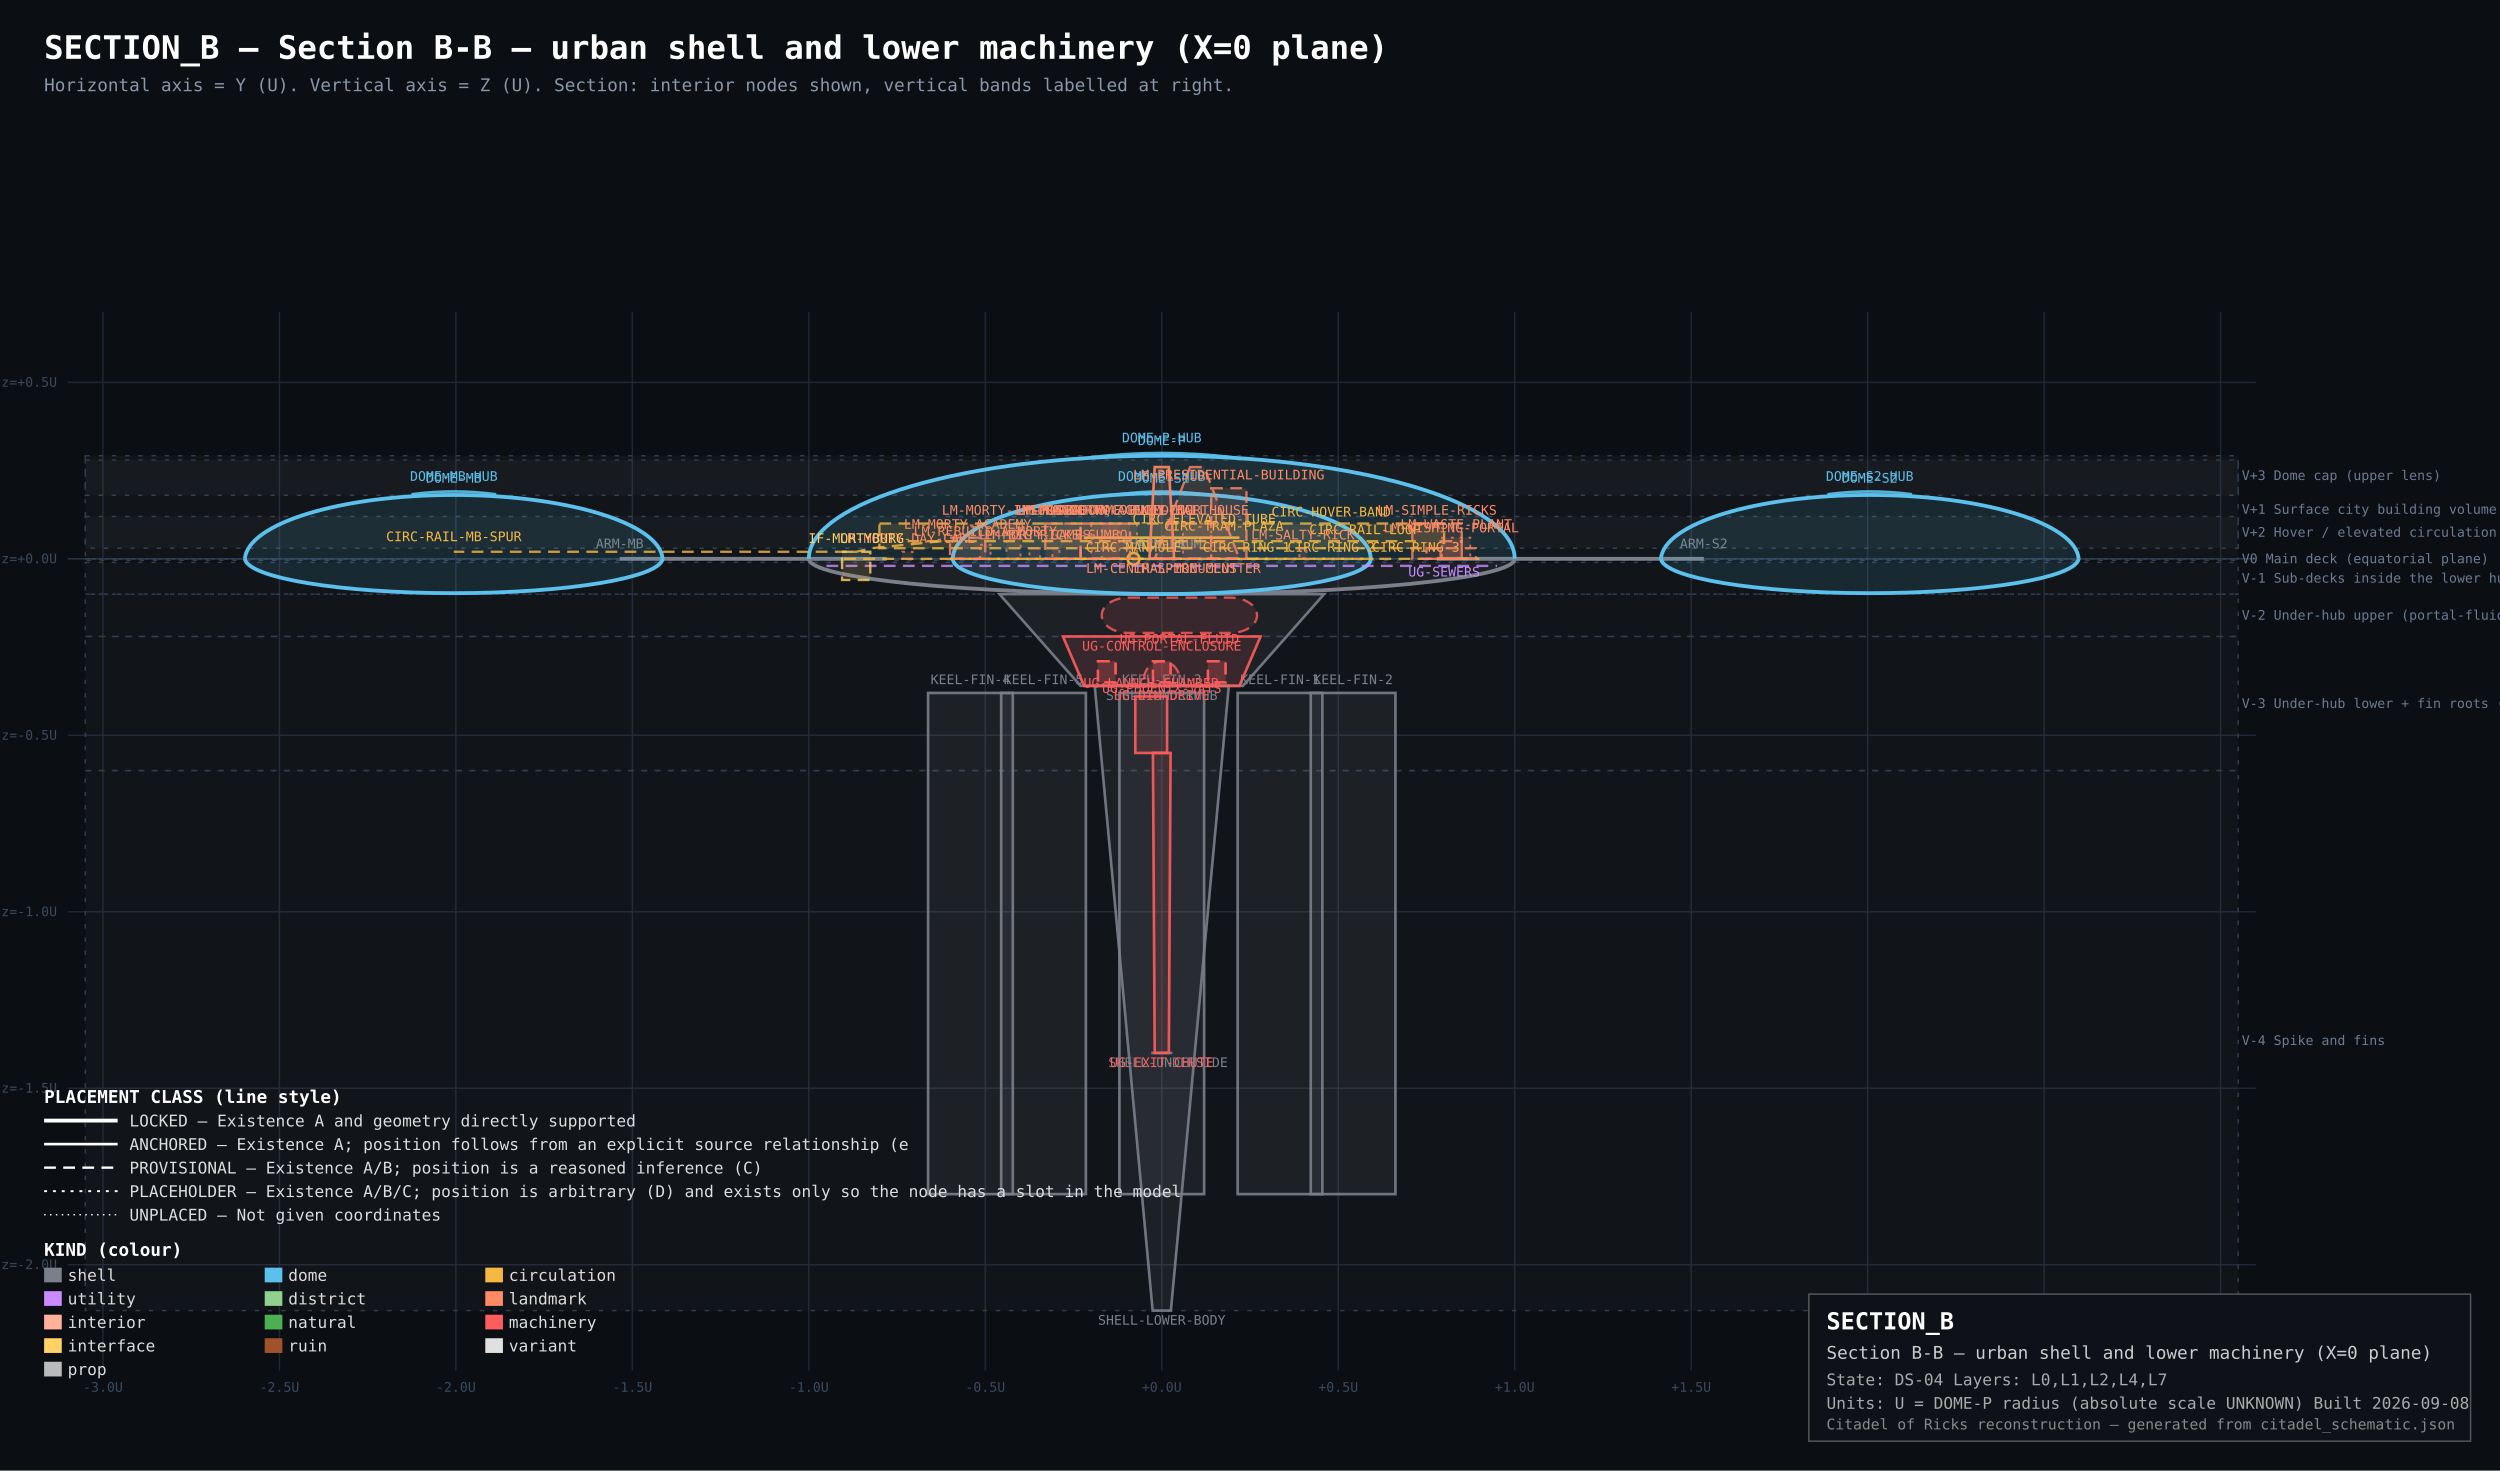
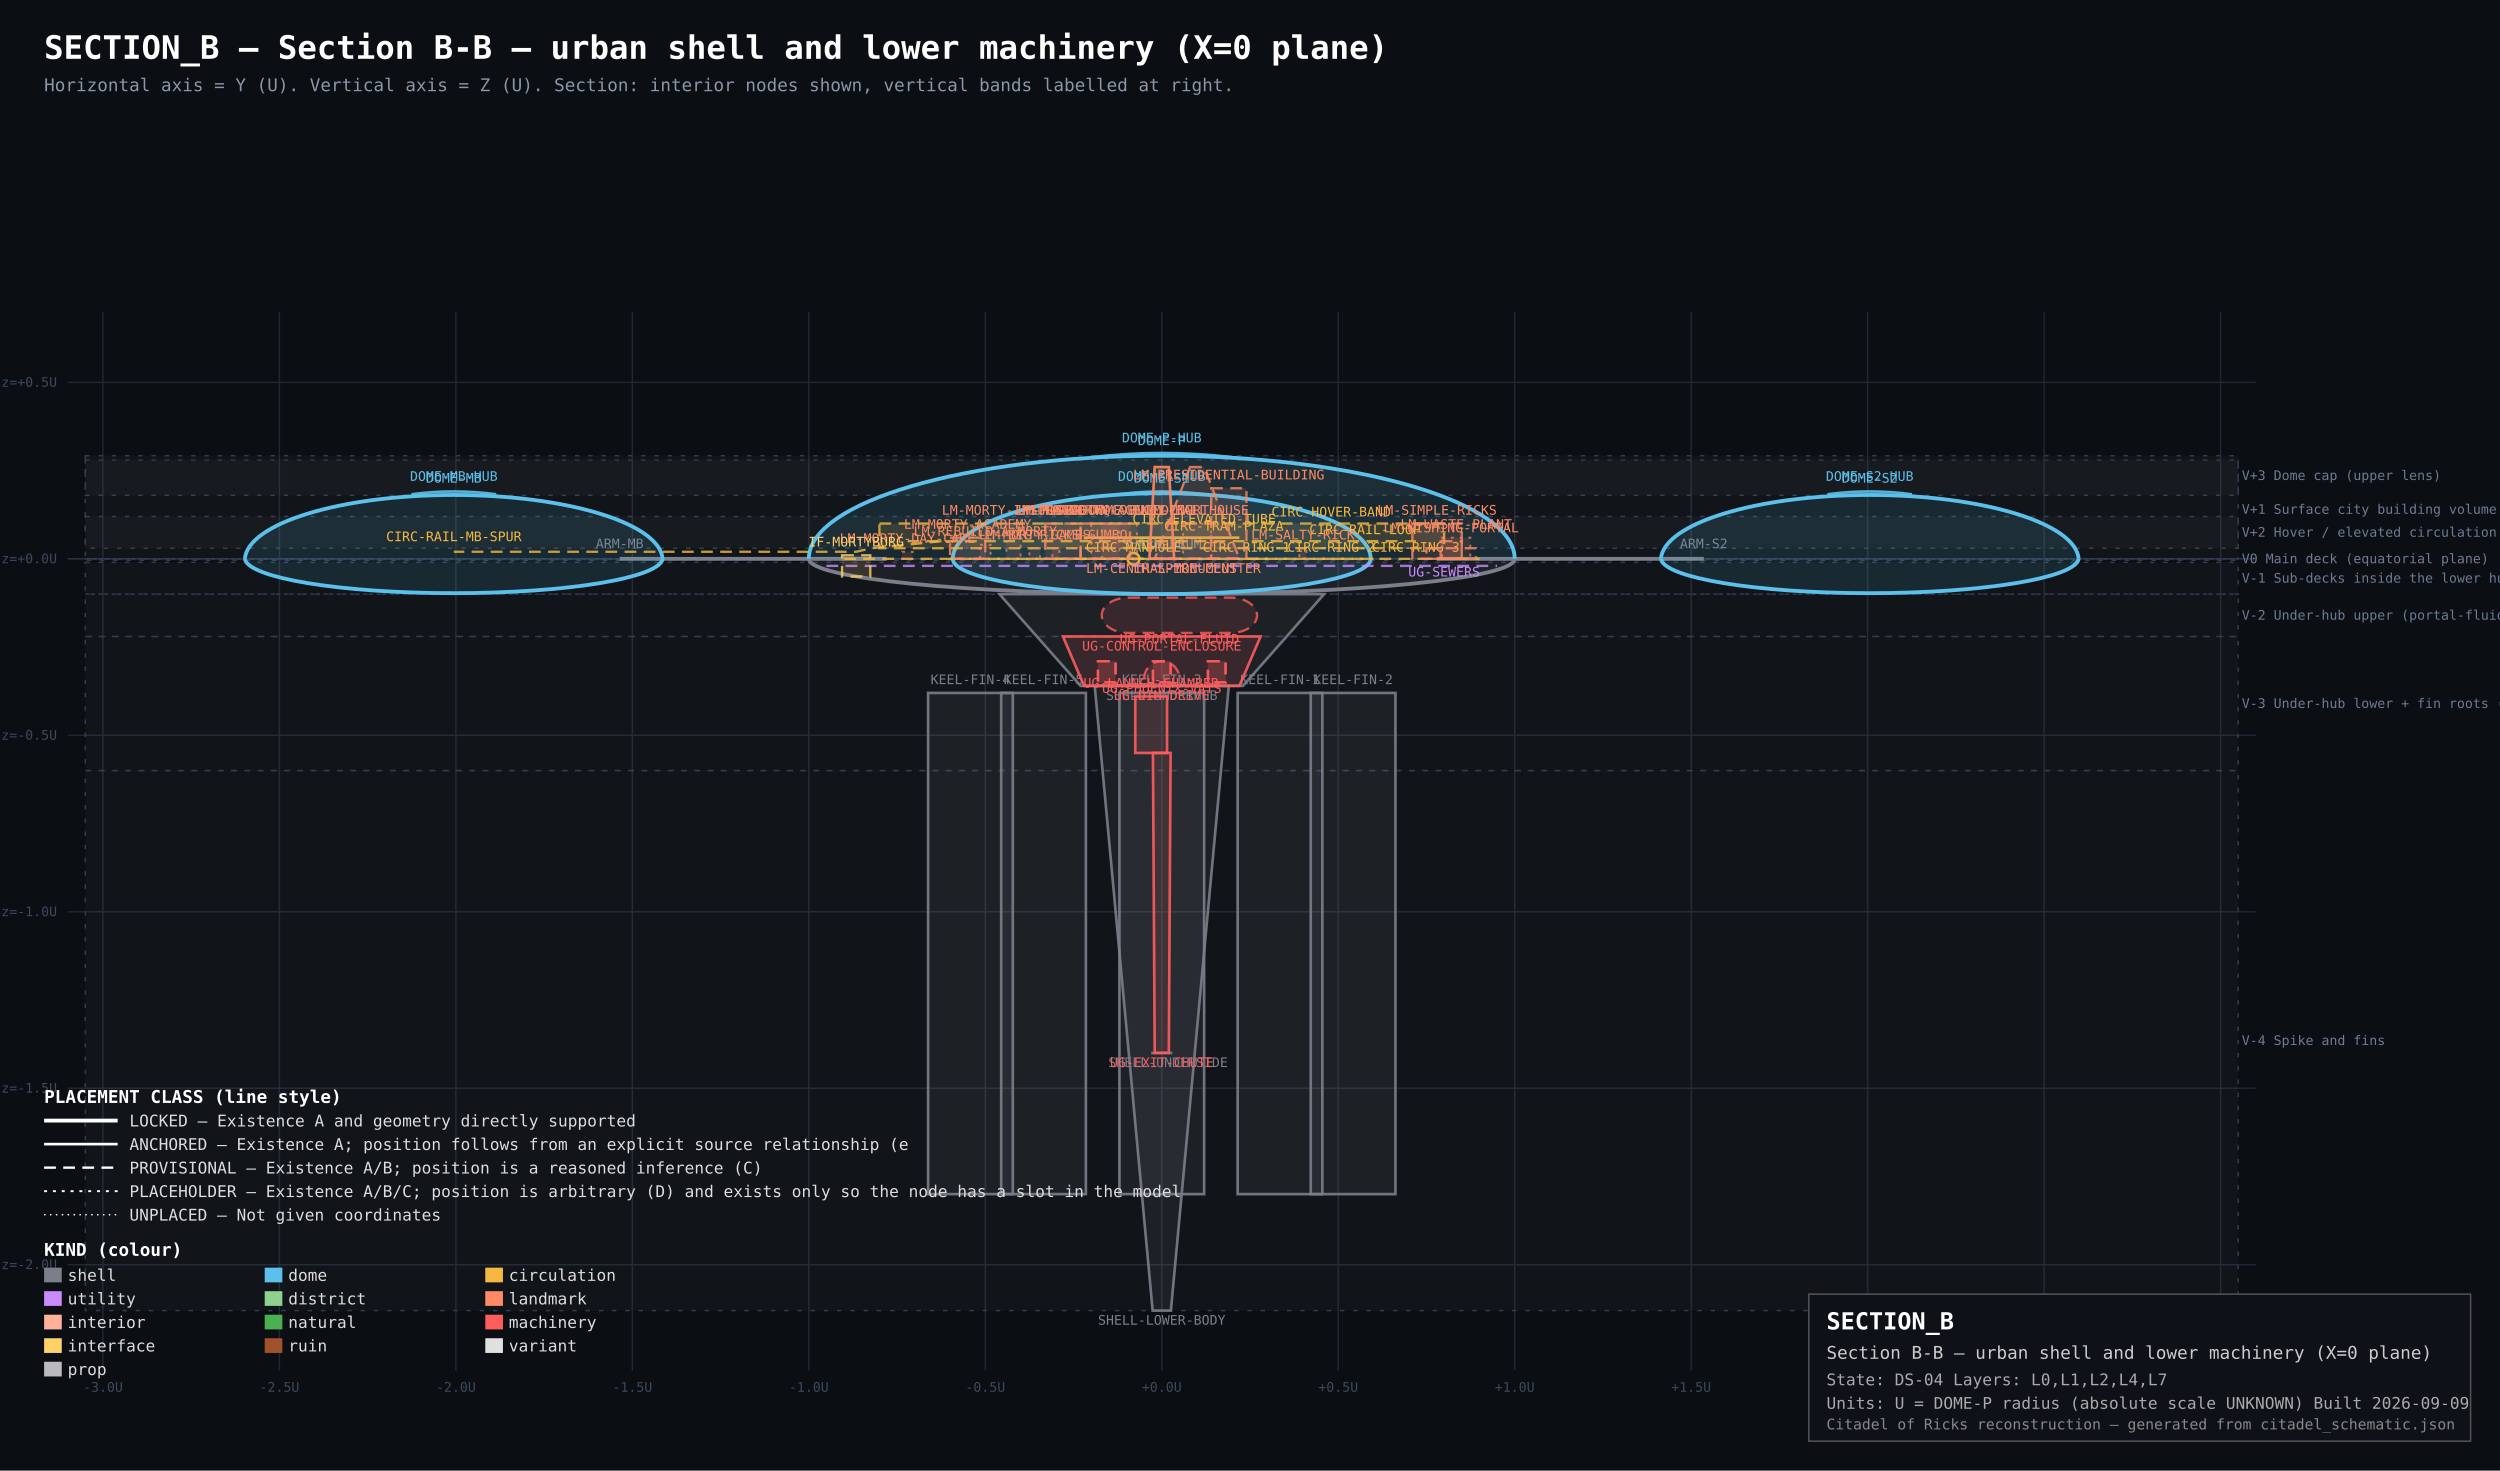
<svg xmlns="http://www.w3.org/2000/svg" width="1700" height="1000" viewBox="0 0 1700 1000" font-family="ui-monospace, Consolas, monospace">
  <rect width="1700" height="1000" fill="#0b0e13" />
  <line x1="46.0" y1="860.0" x2="1534.0" y2="860.0" stroke="#1e2733" stroke-width="1" />
  <text x="38.8" y="863.0" font-size="9" text-anchor="end" fill="#3b4a5c" font-family="ui-monospace, Consolas, monospace">z=-2.0U</text>
  <line x1="46.0" y1="740.0" x2="1534.0" y2="740.0" stroke="#1e2733" stroke-width="1" />
  <text x="38.8" y="743.0" font-size="9" text-anchor="end" fill="#3b4a5c" font-family="ui-monospace, Consolas, monospace">z=-1.5U</text>
  <line x1="46.0" y1="620.0" x2="1534.0" y2="620.0" stroke="#1e2733" stroke-width="1" />
  <text x="38.8" y="623.0" font-size="9" text-anchor="end" fill="#3b4a5c" font-family="ui-monospace, Consolas, monospace">z=-1.0U</text>
  <line x1="46.0" y1="500.0" x2="1534.0" y2="500.0" stroke="#1e2733" stroke-width="1" />
  <text x="38.8" y="503.0" font-size="9" text-anchor="end" fill="#3b4a5c" font-family="ui-monospace, Consolas, monospace">z=-0.5U</text>
  <line x1="46.0" y1="380.0" x2="1534.0" y2="380.0" stroke="#2a3644" stroke-width="1" />
  <text x="38.8" y="383.0" font-size="9" text-anchor="end" fill="#3b4a5c" font-family="ui-monospace, Consolas, monospace">z=+0.0U</text>
  <line x1="46.0" y1="260.0" x2="1534.0" y2="260.0" stroke="#1e2733" stroke-width="1" />
  <text x="38.8" y="263.0" font-size="9" text-anchor="end" fill="#3b4a5c" font-family="ui-monospace, Consolas, monospace">z=+0.5U</text>
  <line x1="70.0" y1="212.0" x2="70.0" y2="932.0" stroke="#1e2733" stroke-width="1" />
  <text x="70.0" y="946.4" font-size="9" text-anchor="middle" fill="#3b4a5c" font-family="ui-monospace, Consolas, monospace">-3.0U</text>
  <line x1="190.0" y1="212.0" x2="190.0" y2="932.0" stroke="#1e2733" stroke-width="1" />
  <text x="190.0" y="946.4" font-size="9" text-anchor="middle" fill="#3b4a5c" font-family="ui-monospace, Consolas, monospace">-2.5U</text>
  <line x1="310.0" y1="212.0" x2="310.0" y2="932.0" stroke="#1e2733" stroke-width="1" />
  <text x="310.0" y="946.4" font-size="9" text-anchor="middle" fill="#3b4a5c" font-family="ui-monospace, Consolas, monospace">-2.0U</text>
  <line x1="430.0" y1="212.0" x2="430.0" y2="932.0" stroke="#1e2733" stroke-width="1" />
  <text x="430.0" y="946.4" font-size="9" text-anchor="middle" fill="#3b4a5c" font-family="ui-monospace, Consolas, monospace">-1.5U</text>
  <line x1="550.0" y1="212.0" x2="550.0" y2="932.0" stroke="#1e2733" stroke-width="1" />
  <text x="550.0" y="946.4" font-size="9" text-anchor="middle" fill="#3b4a5c" font-family="ui-monospace, Consolas, monospace">-1.0U</text>
  <line x1="670.0" y1="212.0" x2="670.0" y2="932.0" stroke="#1e2733" stroke-width="1" />
  <text x="670.0" y="946.4" font-size="9" text-anchor="middle" fill="#3b4a5c" font-family="ui-monospace, Consolas, monospace">-0.5U</text>
  <line x1="790.0" y1="212.0" x2="790.0" y2="932.0" stroke="#1e2733" stroke-width="1" />
  <text x="790.0" y="946.4" font-size="9" text-anchor="middle" fill="#3b4a5c" font-family="ui-monospace, Consolas, monospace">+0.0U</text>
  <line x1="910.0" y1="212.0" x2="910.0" y2="932.0" stroke="#1e2733" stroke-width="1" />
  <text x="910.0" y="946.4" font-size="9" text-anchor="middle" fill="#3b4a5c" font-family="ui-monospace, Consolas, monospace">+0.5U</text>
  <line x1="1030.0" y1="212.0" x2="1030.0" y2="932.0" stroke="#1e2733" stroke-width="1" />
  <text x="1030.0" y="946.4" font-size="9" text-anchor="middle" fill="#3b4a5c" font-family="ui-monospace, Consolas, monospace">+1.0U</text>
  <line x1="1150.0" y1="212.0" x2="1150.0" y2="932.0" stroke="#1e2733" stroke-width="1" />
  <text x="1150.0" y="946.4" font-size="9" text-anchor="middle" fill="#3b4a5c" font-family="ui-monospace, Consolas, monospace">+1.5U</text>
  <line x1="1270.0" y1="212.0" x2="1270.0" y2="932.0" stroke="#1e2733" stroke-width="1" />
  <text x="1270.0" y="946.4" font-size="9" text-anchor="middle" fill="#3b4a5c" font-family="ui-monospace, Consolas, monospace">+2.0U</text>
  <line x1="1390.0" y1="212.0" x2="1390.0" y2="932.0" stroke="#1e2733" stroke-width="1" />
  <text x="1390.0" y="946.4" font-size="9" text-anchor="middle" fill="#3b4a5c" font-family="ui-monospace, Consolas, monospace">+2.5U</text>
  <line x1="1510.0" y1="212.0" x2="1510.0" y2="932.0" stroke="#1e2733" stroke-width="1" />
  <text x="1510.0" y="946.4" font-size="9" text-anchor="middle" fill="#3b4a5c" font-family="ui-monospace, Consolas, monospace">+3.0U</text>
  <rect x="58.0" y="309.9" width="1464.0" height="26.9" fill="#ffffff" fill-opacity="0.025" stroke="#2f3d4f" stroke-dasharray="3,6" />
  <text x="1524.4" y="326.4" font-size="9" text-anchor="start" fill="#6b7c93" font-family="ui-monospace, Consolas, monospace">V+3 Dome cap (upper lens)</text>
  <rect x="58.0" y="351.2" width="1464.0" height="21.6" fill="#ffffff" fill-opacity="0.025" stroke="#2f3d4f" stroke-dasharray="3,6" />
  <text x="1524.4" y="365.0" font-size="9" text-anchor="start" fill="#6b7c93" font-family="ui-monospace, Consolas, monospace">V+2 Hover / elevated circulation band</text>
  <rect x="58.0" y="312.8" width="1464.0" height="67.2" fill="#ffffff" fill-opacity="0.025" stroke="#2f3d4f" stroke-dasharray="3,6" />
  <text x="1524.4" y="349.4" font-size="9" text-anchor="start" fill="#6b7c93" font-family="ui-monospace, Consolas, monospace">V+1 Surface city building volume</text>
  <rect x="58.0" y="380.0" width="1464.0" height="1.0" fill="#ffffff" fill-opacity="0.025" stroke="#2f3d4f" stroke-dasharray="3,6" />
  <text x="1524.4" y="383.0" font-size="9" text-anchor="start" fill="#6b7c93" font-family="ui-monospace, Consolas, monospace">V0 Main deck (equatorial plane)</text>
  <rect x="58.0" y="382.4" width="1464.0" height="21.6" fill="#ffffff" fill-opacity="0.025" stroke="#2f3d4f" stroke-dasharray="3,6" />
  <text x="1524.4" y="396.2" font-size="9" text-anchor="start" fill="#6b7c93" font-family="ui-monospace, Consolas, monospace">V-1 Sub-decks inside the lower hull</text>
  <rect x="58.0" y="404.0" width="1464.0" height="28.8" fill="#ffffff" fill-opacity="0.025" stroke="#2f3d4f" stroke-dasharray="3,6" />
  <text x="1524.4" y="421.4" font-size="9" text-anchor="start" fill="#6b7c93" font-family="ui-monospace, Consolas, monospace">V-2 Under-hub upper (portal-fluid production)</text>
  <rect x="58.0" y="432.8" width="1464.0" height="91.2" fill="#ffffff" fill-opacity="0.025" stroke="#2f3d4f" stroke-dasharray="3,6" />
  <text x="1524.4" y="481.4" font-size="9" text-anchor="start" fill="#6b7c93" font-family="ui-monospace, Consolas, monospace">V-3 Under-hub lower + fin roots (Dimensional Drive, launch)</text>
  <rect x="58.0" y="524.0" width="1464.0" height="367.2" fill="#ffffff" fill-opacity="0.025" stroke="#2f3d4f" stroke-dasharray="3,6" />
  <text x="1524.4" y="710.6" font-size="9" text-anchor="start" fill="#6b7c93" font-family="ui-monospace, Consolas, monospace">V-4 Spike and fins</text>
  <text x="30" y="40" font-size="22" fill="#fff" font-weight="bold">SECTION_B — Section B-B — urban shell and lower machinery (X=0 plane)</text>
  <text x="30" y="62" font-size="12" fill="#8a97a8">Horizontal axis = Y (U). Vertical axis = Z (U). Section: interior nodes shown, vertical bands labelled at right.</text>
  <path d="M 550.0,380.0 A 240.0 24.0 0 0 0 1030.0,380.0" stroke="#7a7f8a" stroke-width="2.6" stroke-opacity="1.0" fill="#7a7f8a" fill-opacity="0.12" />
  <text x="790.0" y="372.8" font-size="9" text-anchor="middle" fill="#7a7f8a" font-family="ui-monospace, Consolas, monospace">SHELL-DRUM</text>
  <polygon points="679.6,404.0 900.4,404.0 845.2,466.4 734.8,466.4" stroke="#7a7f8a" stroke-width="1.8" stroke-opacity="0.9" fill="#7a7f8a" fill-opacity="0.12" />
  <text x="790.0" y="476.0" font-size="9" text-anchor="middle" fill="#7a7f8a" font-family="ui-monospace, Consolas, monospace">SHELL-UNDERHUB</text>
  <rect x="841.6" y="471.2" width="57.6" height="340.8" stroke="#7a7f8a" stroke-width="1.8" stroke-opacity="0.9" fill="#7a7f8a" fill-opacity="0.12" />
  <text x="870.4" y="465.2" font-size="9" text-anchor="middle" fill="#7a7f8a" font-family="ui-monospace, Consolas, monospace">KEEL-FIN-1</text>
  <rect x="891.3" y="471.2" width="57.6" height="340.8" stroke="#7a7f8a" stroke-width="1.8" stroke-opacity="0.9" fill="#7a7f8a" fill-opacity="0.12" />
  <text x="920.1" y="465.2" font-size="9" text-anchor="middle" fill="#7a7f8a" font-family="ui-monospace, Consolas, monospace">KEEL-FIN-2</text>
  <rect x="761.2" y="471.2" width="57.6" height="340.8" stroke="#7a7f8a" stroke-width="1.8" stroke-opacity="0.9" fill="#7a7f8a" fill-opacity="0.12" />
  <text x="790.0" y="465.2" font-size="9" text-anchor="middle" fill="#7a7f8a" font-family="ui-monospace, Consolas, monospace">KEEL-FIN-3</text>
  <rect x="631.1" y="471.2" width="57.6" height="340.8" stroke="#7a7f8a" stroke-width="1.8" stroke-opacity="0.9" fill="#7a7f8a" fill-opacity="0.12" />
  <text x="659.9" y="465.2" font-size="9" text-anchor="middle" fill="#7a7f8a" font-family="ui-monospace, Consolas, monospace">KEEL-FIN-4</text>
  <rect x="680.8" y="471.2" width="57.6" height="340.8" stroke="#7a7f8a" stroke-width="1.8" stroke-opacity="0.9" fill="#7a7f8a" fill-opacity="0.12" />
  <text x="709.6" y="465.2" font-size="9" text-anchor="middle" fill="#7a7f8a" font-family="ui-monospace, Consolas, monospace">KEEL-FIN-5</text>
  <polygon points="744.4,466.4 835.6,466.4 796.2,891.2 783.8,891.2" stroke="#7a7f8a" stroke-width="1.8" stroke-opacity="0.9" fill="#7a7f8a" fill-opacity="0.12" />
  <text x="790.0" y="900.8" font-size="9" text-anchor="middle" fill="#7a7f8a" font-family="ui-monospace, Consolas, monospace">SHELL-LOWER-BODY</text>
  <line x1="782.8" y1="716.0" x2="797.2" y2="716.0" stroke="#7a7f8a" stroke-width="1.8" stroke-opacity="0.9" fill="none" />
  <text x="794.3" y="725.6" font-size="9" text-anchor="middle" fill="#7a7f8a" font-family="ui-monospace, Consolas, monospace">SHELL-UNDERSIDE</text>
  <polyline points="790.0,380.0 790.0,380.0 790.0,380.0" stroke="#7a7f8a" stroke-width="2.6" stroke-opacity="1.0" fill="none" />
  <text x="790.0" y="372.8" font-size="9" text-anchor="middle" fill="#7a7f8a" font-family="ui-monospace, Consolas, monospace">ARM-S1</text>
  <polyline points="977.0,380.0 1070.6,380.0 1158.6,380.0" stroke="#7a7f8a" stroke-width="2.6" stroke-opacity="1.0" fill="none" />
  <text x="1158.6" y="372.8" font-size="9" text-anchor="middle" fill="#7a7f8a" font-family="ui-monospace, Consolas, monospace">ARM-S2</text>
  <polyline points="603.0,380.0 509.4,380.0 421.4,380.0" stroke="#7a7f8a" stroke-width="2.6" stroke-opacity="1.0" fill="none" />
  <text x="421.4" y="372.8" font-size="9" text-anchor="middle" fill="#7a7f8a" font-family="ui-monospace, Consolas, monospace">ARM-MB</text>
  <path d="M 550.0,380.0 A 240.0 70.1 0 0 1 1030.0,380.0" stroke="#5bc0eb" stroke-width="2.6" stroke-opacity="1.0" fill="#5bc0eb" fill-opacity="0.12" />
  <text x="790.0" y="302.7" font-size="9" text-anchor="middle" fill="#5bc0eb" font-family="ui-monospace, Consolas, monospace">DOME-P</text>
  <path d="M 647.9,380.0 A 142.1 44.6 0 0 1 932.1,380.0" stroke="#5bc0eb" stroke-width="2.6" stroke-opacity="1.0" fill="#5bc0eb" fill-opacity="0.12" />
  <path d="M 647.9,380.0 A 142.1 24.0 0 0 0 932.1,380.0" stroke="#5bc0eb" stroke-width="2.6" stroke-opacity="1.0" fill="#5bc0eb" fill-opacity="0.12" />
  <text x="790.0" y="328.2" font-size="9" text-anchor="middle" fill="#5bc0eb" font-family="ui-monospace, Consolas, monospace">DOME-S1</text>
  <path d="M 1129.4,380.0 A 142.1 44.6 0 0 1 1413.5,380.0" stroke="#5bc0eb" stroke-width="2.6" stroke-opacity="1.0" fill="#5bc0eb" fill-opacity="0.12" />
  <path d="M 1129.4,380.0 A 142.1 24.0 0 0 0 1413.5,380.0" stroke="#5bc0eb" stroke-width="2.6" stroke-opacity="1.0" fill="#5bc0eb" fill-opacity="0.12" />
  <text x="1271.4" y="328.2" font-size="9" text-anchor="middle" fill="#5bc0eb" font-family="ui-monospace, Consolas, monospace">DOME-S2</text>
  <path d="M 166.5,380.0 A 142.1 44.6 0 0 1 450.6,380.0" stroke="#5bc0eb" stroke-width="2.6" stroke-opacity="1.0" fill="#5bc0eb" fill-opacity="0.12" />
  <path d="M 166.5,380.0 A 142.1 24.0 0 0 0 450.6,380.0" stroke="#5bc0eb" stroke-width="2.6" stroke-opacity="1.0" fill="#5bc0eb" fill-opacity="0.12" />
  <text x="308.6" y="328.2" font-size="9" text-anchor="middle" fill="#5bc0eb" font-family="ui-monospace, Consolas, monospace">DOME-MB</text>
  <path d="M 742.0,310.9 A 401.4 401.4 0 0 1 838.0,310.9" stroke="#5bc0eb" stroke-width="1.8" stroke-opacity="0.9" fill="#5bc0eb" fill-opacity="0.12" />
  <text x="790.0" y="300.8" font-size="9" text-anchor="middle" fill="#5bc0eb" font-family="ui-monospace, Consolas, monospace">DOME-P-HUB</text>
  <path d="M 761.2,336.1 A 217.0 217.0 0 0 1 818.8,336.1" stroke="#5bc0eb" stroke-width="1.8" stroke-opacity="0.9" fill="#5bc0eb" fill-opacity="0.12" />
  <text x="790.0" y="327.0" font-size="9" text-anchor="middle" fill="#5bc0eb" font-family="ui-monospace, Consolas, monospace">DOME-S1-HUB</text>
  <path d="M 1242.6,336.1 A 217.0 217.0 0 0 1 1300.2,336.1" stroke="#5bc0eb" stroke-width="1.8" stroke-opacity="0.9" fill="#5bc0eb" fill-opacity="0.12" />
  <text x="1271.4" y="327.0" font-size="9" text-anchor="middle" fill="#5bc0eb" font-family="ui-monospace, Consolas, monospace">DOME-S2-HUB</text>
  <path d="M 279.8,336.1 A 217.0 217.0 0 0 1 337.4,336.1" stroke="#5bc0eb" stroke-width="1.8" stroke-opacity="0.9" fill="#5bc0eb" fill-opacity="0.12" />
  <text x="308.6" y="327.0" font-size="9" text-anchor="middle" fill="#5bc0eb" font-family="ui-monospace, Consolas, monospace">DOME-MB-HUB</text>
  <line x1="718.0" y1="380.0" x2="862.0" y2="380.0" stroke="#f5b942" stroke-width="1.6" stroke-opacity="0.8" stroke-dasharray="8,5" fill="none" />
  <text x="847.6" y="375.2" font-size="9" text-anchor="middle" fill="#f5b942" font-family="ui-monospace, Consolas, monospace">CIRC-RING-1</text>
  <line x1="646.0" y1="380.0" x2="934.0" y2="380.0" stroke="#f5b942" stroke-width="1.6" stroke-opacity="0.8" stroke-dasharray="8,5" fill="none" />
  <text x="905.2" y="375.2" font-size="9" text-anchor="middle" fill="#f5b942" font-family="ui-monospace, Consolas, monospace">CIRC-RING-2</text>
  <line x1="574.0" y1="380.0" x2="1006.0" y2="380.0" stroke="#f5b942" stroke-width="1.6" stroke-opacity="0.8" stroke-dasharray="8,5" fill="none" />
  <text x="962.8" y="375.2" font-size="9" text-anchor="middle" fill="#f5b942" font-family="ui-monospace, Consolas, monospace">CIRC-RING-3</text>
  <line x1="617.2" y1="368.0" x2="962.8" y2="368.0" stroke="#f5b942" stroke-width="1.6" stroke-opacity="0.8" stroke-dasharray="8,5" fill="none" />
  <text x="928.2" y="363.2" font-size="9" text-anchor="middle" fill="#f5b942" font-family="ui-monospace, Consolas, monospace">CIRC-RAIL-LOOP</text>
  <polyline points="640.2,368.0 592.5,372.8 582.2,375.2 499.1,375.2 431.7,375.2 308.6,375.2" stroke="#f5b942" stroke-width="1.6" stroke-opacity="0.8" stroke-dasharray="8,5" fill="none" />
  <text x="308.6" y="368.0" font-size="9" text-anchor="middle" fill="#f5b942" font-family="ui-monospace, Consolas, monospace">CIRC-RAIL-MB-SPUR</text>
  <line x1="737.2" y1="365.6" x2="842.8" y2="365.6" stroke="#f5b942" stroke-width="1.8" stroke-opacity="0.9" fill="none" />
  <text x="832.2" y="360.8" font-size="9" text-anchor="middle" fill="#f5b942" font-family="ui-monospace, Consolas, monospace">CIRC-TRAM-PLAZA</text>
  <rect x="598.0" y="356.0" width="384.0" height="16.8" stroke="#f5b942" stroke-width="1.6" stroke-opacity="0.8" stroke-dasharray="8,5" fill="#f5b942" fill-opacity="0.12" />
  <text x="905.2" y="351.2" font-size="9" text-anchor="middle" fill="#f5b942" font-family="ui-monospace, Consolas, monospace">CIRC-HOVER-BAND</text>
  <circle cx="770.8" cy="380.0" r="4" stroke="#f5b942" stroke-width="1.8" stroke-opacity="0.9" fill="#f5b942" fill-opacity="0.12" />
  <text x="770.8" y="375.2" font-size="9" text-anchor="middle" fill="#f5b942" font-family="ui-monospace, Consolas, monospace">CIRC-MANHOLE</text>
  <polyline points="818.8,363.2 818.8,363.2 818.8,363.2" stroke="#f5b942" stroke-width="1.6" stroke-opacity="0.8" stroke-dasharray="8,5" fill="none" />
  <text x="818.8" y="356.0" font-size="9" text-anchor="middle" fill="#f5b942" font-family="ui-monospace, Consolas, monospace">CIRC-ELEVATED-TUBE</text>
  <line x1="562.0" y1="384.8" x2="1018.0" y2="384.8" stroke="#c98bff" stroke-width="1.6" stroke-opacity="0.8" stroke-dasharray="8,5" fill="none" />
  <text x="982.0" y="392.0" font-size="9" text-anchor="middle" fill="#c98bff" font-family="ui-monospace, Consolas, monospace">UG-SEWERS</text>
  <polygon points="785.2,317.6 794.8,317.6 798.4,380.0 781.6,380.0" stroke="#ff8a65" stroke-width="1.8" stroke-opacity="0.9" fill="#ff8a65" fill-opacity="0.12" />
  <text x="790.0" y="389.6" font-size="9" text-anchor="middle" fill="#ff8a65" font-family="ui-monospace, Consolas, monospace">LM-CENTRAL-MONUMENT</text>
  <polygon points="809.2,317.6 818.8,317.6 842.8,380.0 785.2,380.0" stroke="#ff8a65" stroke-width="1.6" stroke-opacity="0.8" stroke-dasharray="8,5" fill="#ff8a65" fill-opacity="0.12" />
  <text x="814.0" y="389.6" font-size="9" text-anchor="middle" fill="#ff8a65" font-family="ui-monospace, Consolas, monospace">LM-SPIRE-CLUSTER</text>
  <rect x="823.6" y="332.0" width="24.0" height="48.0" stroke="#ff8a65" stroke-width="1.6" stroke-opacity="0.8" stroke-dasharray="8,5" fill="#ff8a65" fill-opacity="0.12" />
  <text x="835.6" y="326.0" font-size="9" text-anchor="middle" fill="#ff8a65" font-family="ui-monospace, Consolas, monospace">LM-PRESIDENTIAL-BUILDING</text>
  <rect x="734.8" y="356.0" width="33.6" height="24.0" stroke="#ff8a65" stroke-width="1.6" stroke-opacity="0.8" stroke-dasharray="8,5" fill="#ff8a65" fill-opacity="0.12" />
  <text x="751.6" y="350.0" font-size="9" text-anchor="middle" fill="#ff8a65" font-family="ui-monospace, Consolas, monospace">LM-PLAZA-DOME-BUILDING</text>
  <rect x="749.2" y="356.0" width="24.0" height="24.0" stroke="#ff8a65" stroke-width="1.3" stroke-opacity="0.7" stroke-dasharray="2,4" fill="#ff8a65" fill-opacity="0.12" />
  <text x="761.2" y="350.0" font-size="9" text-anchor="middle" fill="#ff8a65" font-family="ui-monospace, Consolas, monospace">LM-SHADOW-COUNCIL-HALL</text>
  <rect x="804.4" y="356.0" width="19.2" height="24.0" stroke="#ff8a65" stroke-width="1.3" stroke-opacity="0.7" stroke-dasharray="2,4" fill="#ff8a65" fill-opacity="0.12" />
  <text x="814.0" y="350.0" font-size="9" text-anchor="middle" fill="#ff8a65" font-family="ui-monospace, Consolas, monospace">LM-COURTHOUSE</text>
  <rect x="742.0" y="356.0" width="19.2" height="24.0" stroke="#ff8a65" stroke-width="1.3" stroke-opacity="0.7" stroke-dasharray="2,4" fill="#ff8a65" fill-opacity="0.12" />
  <text x="751.6" y="350.0" font-size="9" text-anchor="middle" fill="#ff8a65" font-family="ui-monospace, Consolas, monospace">LM-MORTY-AGENCY</text>
  <rect x="710.8" y="356.0" width="24.0" height="24.0" stroke="#ff8a65" stroke-width="1.6" stroke-opacity="0.8" stroke-dasharray="8,5" fill="#ff8a65" fill-opacity="0.12" />
  <text x="722.8" y="350.0" font-size="9" text-anchor="middle" fill="#ff8a65" font-family="ui-monospace, Consolas, monospace">LM-POLICE-HQ</text>
  <rect x="646.0" y="365.6" width="24.0" height="14.4" stroke="#ff8a65" stroke-width="1.6" stroke-opacity="0.8" stroke-dasharray="8,5" fill="#ff8a65" fill-opacity="0.12" />
  <text x="658.0" y="359.6" font-size="9" text-anchor="middle" fill="#ff8a65" font-family="ui-monospace, Consolas, monospace">LM-MORTY-ACADEMY</text>
  <rect x="960.4" y="356.0" width="33.6" height="24.0" stroke="#ff8a65" stroke-width="1.6" stroke-opacity="0.8" stroke-dasharray="8,5" fill="#ff8a65" fill-opacity="0.12" />
  <text x="977.2" y="350.0" font-size="9" text-anchor="middle" fill="#ff8a65" font-family="ui-monospace, Consolas, monospace">LM-SIMPLE-RICKS</text>
  <rect x="970.0" y="372.8" width="33.6" height="7.2" stroke="#ff8a65" stroke-width="1.6" stroke-opacity="0.8" stroke-dasharray="8,5" fill="none" />
  <rect x="979.6" y="368.0" width="14.4" height="12.0" stroke="#ff8a65" stroke-width="1.6" stroke-opacity="0.8" stroke-dasharray="8,5" fill="#ff8a65" fill-opacity="0.12" />
  <text x="986.8" y="362.0" font-size="9" text-anchor="middle" fill="#ff8a65" font-family="ui-monospace, Consolas, monospace">LM-WISHING-PORTAL</text>
  <rect x="980.6" y="365.6" width="19.2" height="14.4" stroke="#ff8a65" stroke-width="1.3" stroke-opacity="0.7" stroke-dasharray="2,4" fill="#ff8a65" fill-opacity="0.12" />
  <text x="990.2" y="359.6" font-size="9" text-anchor="middle" fill="#ff8a65" font-family="ui-monospace, Consolas, monospace">LM-WASTE-PLANT</text>
  <rect x="613.4" y="375.2" width="7.2" height="4.8" stroke="#ff8a65" stroke-width="1.3" stroke-opacity="0.7" stroke-dasharray="2,4" fill="#ff8a65" fill-opacity="0.12" />
  <text x="617.0" y="369.2" font-size="9" text-anchor="middle" fill="#ff8a65" font-family="ui-monospace, Consolas, monospace">LM-MORTY-DAY-CARE</text>
  <rect x="700.0" y="372.8" width="7.2" height="7.2" stroke="#ff8a65" stroke-width="1.3" stroke-opacity="0.7" stroke-dasharray="2,4" fill="#ff8a65" fill-opacity="0.12" />
  <text x="703.6" y="366.8" font-size="9" text-anchor="middle" fill="#ff8a65" font-family="ui-monospace, Consolas, monospace">LM-MORTY-GAMES</text>
  <rect x="684.4" y="356.0" width="9.6" height="24.0" stroke="#ff8a65" stroke-width="1.3" stroke-opacity="0.7" stroke-dasharray="2,4" fill="#ff8a65" fill-opacity="0.12" />
  <text x="689.2" y="350.0" font-size="9" text-anchor="middle" fill="#ff8a65" font-family="ui-monospace, Consolas, monospace">LM-MORTY-INSURANCE</text>
  <rect x="883.6" y="372.8" width="4.8" height="7.2" stroke="#ff8a65" stroke-width="1.3" stroke-opacity="0.7" stroke-dasharray="2,4" fill="#ff8a65" fill-opacity="0.12" />
  <text x="886.0" y="366.8" font-size="9" text-anchor="middle" fill="#ff8a65" font-family="ui-monospace, Consolas, monospace">LM-SALTY-RICK</text>
  <rect x="715.6" y="372.8" width="4.8" height="7.2" stroke="#ff8a65" stroke-width="1.3" stroke-opacity="0.7" stroke-dasharray="2,4" fill="#ff8a65" fill-opacity="0.12" />
  <text x="718.0" y="366.8" font-size="9" text-anchor="middle" fill="#ff8a65" font-family="ui-monospace, Consolas, monospace">LM-BIG-RICKS-GUMBO</text>
  <rect x="666.4" y="370.4" width="7.2" height="9.6" stroke="#ff8a65" stroke-width="1.3" stroke-opacity="0.7" stroke-dasharray="2,4" fill="#ff8a65" fill-opacity="0.12" />
  <text x="670.0" y="364.4" font-size="9" text-anchor="middle" fill="#ff8a65" font-family="ui-monospace, Consolas, monospace">LM-REBUILD-A-MORTY</text>
  <rect x="749.2" y="406.4" width="105.6" height="24.0" rx="18" stroke="#ff5c5c" stroke-width="1.6" stroke-opacity="0.8" stroke-dasharray="8,5" fill="#ff5c5c" fill-opacity="0.12" />
  <text x="802.0" y="437.6" font-size="9" text-anchor="middle" fill="#ff5c5c" font-family="ui-monospace, Consolas, monospace">UG-PORTAL-FLUID</text>
  <polygon points="722.8,432.8 857.2,432.8 842.8,466.4 737.2,466.4" stroke="#ff5c5c" stroke-width="1.8" stroke-opacity="0.9" fill="#ff5c5c" fill-opacity="0.12" />
  <text x="790.0" y="476.0" font-size="9" text-anchor="middle" fill="#ff5c5c" font-family="ui-monospace, Consolas, monospace">UG-DIM-DRIVE</text>
  <path d="M 778.0,461.6 A 12.0 12.0 0 0 1 802.0,461.6" stroke="#ff5c5c" stroke-width="1.6" stroke-opacity="0.8" stroke-dasharray="8,5" fill="#ff5c5c" fill-opacity="0.12" />
  <text x="790.0" y="442.4" font-size="9" text-anchor="middle" fill="#ff5c5c" font-family="ui-monospace, Consolas, monospace">UG-CONTROL-ENCLOSURE</text>
  <rect x="784.0" y="449.6" width="12.0" height="14.4" stroke="#ff5c5c" stroke-width="1.6" stroke-opacity="0.8" stroke-dasharray="8,5" fill="#ff5c5c" fill-opacity="0.12" />
  <rect x="821.4" y="449.6" width="12.0" height="14.4" stroke="#ff5c5c" stroke-width="1.6" stroke-opacity="0.8" stroke-dasharray="8,5" fill="#ff5c5c" fill-opacity="0.12" />
  <rect x="821.4" y="449.6" width="12.0" height="14.4" stroke="#ff5c5c" stroke-width="1.6" stroke-opacity="0.8" stroke-dasharray="8,5" fill="#ff5c5c" fill-opacity="0.12" />
  <rect x="784.0" y="449.6" width="12.0" height="14.4" stroke="#ff5c5c" stroke-width="1.6" stroke-opacity="0.8" stroke-dasharray="8,5" fill="#ff5c5c" fill-opacity="0.12" />
  <rect x="746.6" y="449.6" width="12.0" height="14.4" stroke="#ff5c5c" stroke-width="1.6" stroke-opacity="0.8" stroke-dasharray="8,5" fill="#ff5c5c" fill-opacity="0.12" />
  <rect x="746.6" y="449.6" width="12.0" height="14.4" stroke="#ff5c5c" stroke-width="1.6" stroke-opacity="0.8" stroke-dasharray="8,5" fill="#ff5c5c" fill-opacity="0.12" />
  <text x="790.0" y="471.2" font-size="9" text-anchor="middle" fill="#ff5c5c" font-family="ui-monospace, Consolas, monospace">UG-PHOENIX-VATS</text>
  <rect x="772.0" y="473.6" width="21.6" height="38.4" stroke="#ff5c5c" stroke-width="1.8" stroke-opacity="0.9" fill="#ff5c5c" fill-opacity="0.12" />
  <text x="782.8" y="467.6" font-size="9" text-anchor="middle" fill="#ff5c5c" font-family="ui-monospace, Consolas, monospace">UG-LAUNCH-CHAMBER</text>
  <polygon points="784.0,512.0 796.0,512.0 794.8,716.0 785.2,716.0" stroke="#ff5c5c" stroke-width="1.8" stroke-opacity="0.9" fill="#ff5c5c" fill-opacity="0.12" />
  <text x="790.0" y="725.6" font-size="9" text-anchor="middle" fill="#ff5c5c" font-family="ui-monospace, Consolas, monospace">UG-EXIT-CHUTE</text>
-   <rect x="572.6" y="375.2" width="19.2" height="19.2" stroke="#ffd166" stroke-width="1.6" stroke-opacity="0.8" stroke-dasharray="8,5" fill="#ffd166" fill-opacity="0.12" />
-   <text x="582.2" y="369.2" font-size="9" text-anchor="middle" fill="#ffd166" font-family="ui-monospace, Consolas, monospace">IF-MORTYBURG</text>
+   <rect x="572.6" y="377.6" width="19.2" height="14.4" stroke="#ffd166" stroke-width="1.6" stroke-opacity="0.8" stroke-dasharray="8,5" fill="#ffd166" fill-opacity="0.12" />
+   <text x="582.2" y="371.6" font-size="9" text-anchor="middle" fill="#ffd166" font-family="ui-monospace, Consolas, monospace">IF-MORTYBURG</text>
  <text x="30" y="750" font-size="12" fill="#fff" font-family="ui-monospace, Consolas, monospace" font-weight="bold">PLACEMENT CLASS (line style)</text>
  <line x1="30" y1="762" x2="80" y2="762" stroke="#fff" stroke-width="2.6" />
  <text x="88" y="766" font-size="11" fill="#ddd" font-family="ui-monospace, Consolas, monospace">LOCKED — Existence A and geometry directly supported</text>
  <line x1="30" y1="778" x2="80" y2="778" stroke="#fff" stroke-width="1.8" />
  <text x="88" y="782" font-size="11" fill="#ddd" font-family="ui-monospace, Consolas, monospace">ANCHORED — Existence A; position follows from an explicit source relationship (e</text>
  <line x1="30" y1="794" x2="80" y2="794" stroke="#fff" stroke-width="1.6" stroke-dasharray="8,5" />
  <text x="88" y="798" font-size="11" fill="#ddd" font-family="ui-monospace, Consolas, monospace">PROVISIONAL — Existence A/B; position is a reasoned inference (C)</text>
  <line x1="30" y1="810" x2="80" y2="810" stroke="#fff" stroke-width="1.3" stroke-dasharray="2,4" />
  <text x="88" y="814" font-size="11" fill="#ddd" font-family="ui-monospace, Consolas, monospace">PLACEHOLDER — Existence A/B/C; position is arbitrary (D) and exists only so the node has a slot in the model</text>
  <line x1="30" y1="826" x2="80" y2="826" stroke="#fff" stroke-width="1.0" stroke-dasharray="1,3" />
  <text x="88" y="830" font-size="11" fill="#ddd" font-family="ui-monospace, Consolas, monospace">UNPLACED — Not given coordinates</text>
  <text x="30" y="854" font-size="12" fill="#fff" font-family="ui-monospace, Consolas, monospace" font-weight="bold">KIND (colour)</text>
  <rect x="30" y="862" width="12" height="10" fill="#7a7f8a" />
  <text x="46" y="871" font-size="11" fill="#ddd" font-family="ui-monospace, Consolas, monospace">shell</text>
  <rect x="180" y="862" width="12" height="10" fill="#5bc0eb" />
  <text x="196" y="871" font-size="11" fill="#ddd" font-family="ui-monospace, Consolas, monospace">dome</text>
  <rect x="330" y="862" width="12" height="10" fill="#f5b942" />
  <text x="346" y="871" font-size="11" fill="#ddd" font-family="ui-monospace, Consolas, monospace">circulation</text>
  <rect x="30" y="878" width="12" height="10" fill="#c98bff" />
  <text x="46" y="887" font-size="11" fill="#ddd" font-family="ui-monospace, Consolas, monospace">utility</text>
  <rect x="180" y="878" width="12" height="10" fill="#8fd18f" />
  <text x="196" y="887" font-size="11" fill="#ddd" font-family="ui-monospace, Consolas, monospace">district</text>
  <rect x="330" y="878" width="12" height="10" fill="#ff8a65" />
  <text x="346" y="887" font-size="11" fill="#ddd" font-family="ui-monospace, Consolas, monospace">landmark</text>
  <rect x="30" y="894" width="12" height="10" fill="#ffb199" />
  <text x="46" y="903" font-size="11" fill="#ddd" font-family="ui-monospace, Consolas, monospace">interior</text>
  <rect x="180" y="894" width="12" height="10" fill="#4caf50" />
  <text x="196" y="903" font-size="11" fill="#ddd" font-family="ui-monospace, Consolas, monospace">natural</text>
  <rect x="330" y="894" width="12" height="10" fill="#ff5c5c" />
  <text x="346" y="903" font-size="11" fill="#ddd" font-family="ui-monospace, Consolas, monospace">machinery</text>
  <rect x="30" y="910" width="12" height="10" fill="#ffd166" />
  <text x="46" y="919" font-size="11" fill="#ddd" font-family="ui-monospace, Consolas, monospace">interface</text>
  <rect x="180" y="910" width="12" height="10" fill="#a0522d" />
  <text x="196" y="919" font-size="11" fill="#ddd" font-family="ui-monospace, Consolas, monospace">ruin</text>
  <rect x="330" y="910" width="12" height="10" fill="#e0e0e0" />
  <text x="346" y="919" font-size="11" fill="#ddd" font-family="ui-monospace, Consolas, monospace">variant</text>
  <rect x="30" y="926" width="12" height="10" fill="#bbbbbb" />
  <text x="46" y="935" font-size="11" fill="#ddd" font-family="ui-monospace, Consolas, monospace">prop</text>
  <rect x="1230" y="880" width="450" height="100" fill="#0e1218" stroke="#555" />
  <text x="1242" y="904" font-size="16" fill="#fff" font-family="ui-monospace, Consolas, monospace" font-weight="bold">SECTION_B</text>
  <text x="1242" y="924" font-size="12" fill="#ccc" font-family="ui-monospace, Consolas, monospace">Section B-B — urban shell and lower machinery (X=0 plane)</text>
  <text x="1242" y="942" font-size="11" fill="#aaa" font-family="ui-monospace, Consolas, monospace">State: DS-04   Layers: L0,L1,L2,L4,L7</text>
-   <text x="1242" y="958" font-size="11" fill="#aaa" font-family="ui-monospace, Consolas, monospace">Units: U = DOME-P radius (absolute scale UNKNOWN)   Built 2026-09-08</text>
+   <text x="1242" y="958" font-size="11" fill="#aaa" font-family="ui-monospace, Consolas, monospace">Units: U = DOME-P radius (absolute scale UNKNOWN)   Built 2026-09-09</text>
  <text x="1242" y="972" font-size="10" fill="#888" font-family="ui-monospace, Consolas, monospace">Citadel of Ricks reconstruction — generated from citadel_schematic.json</text>
</svg>
